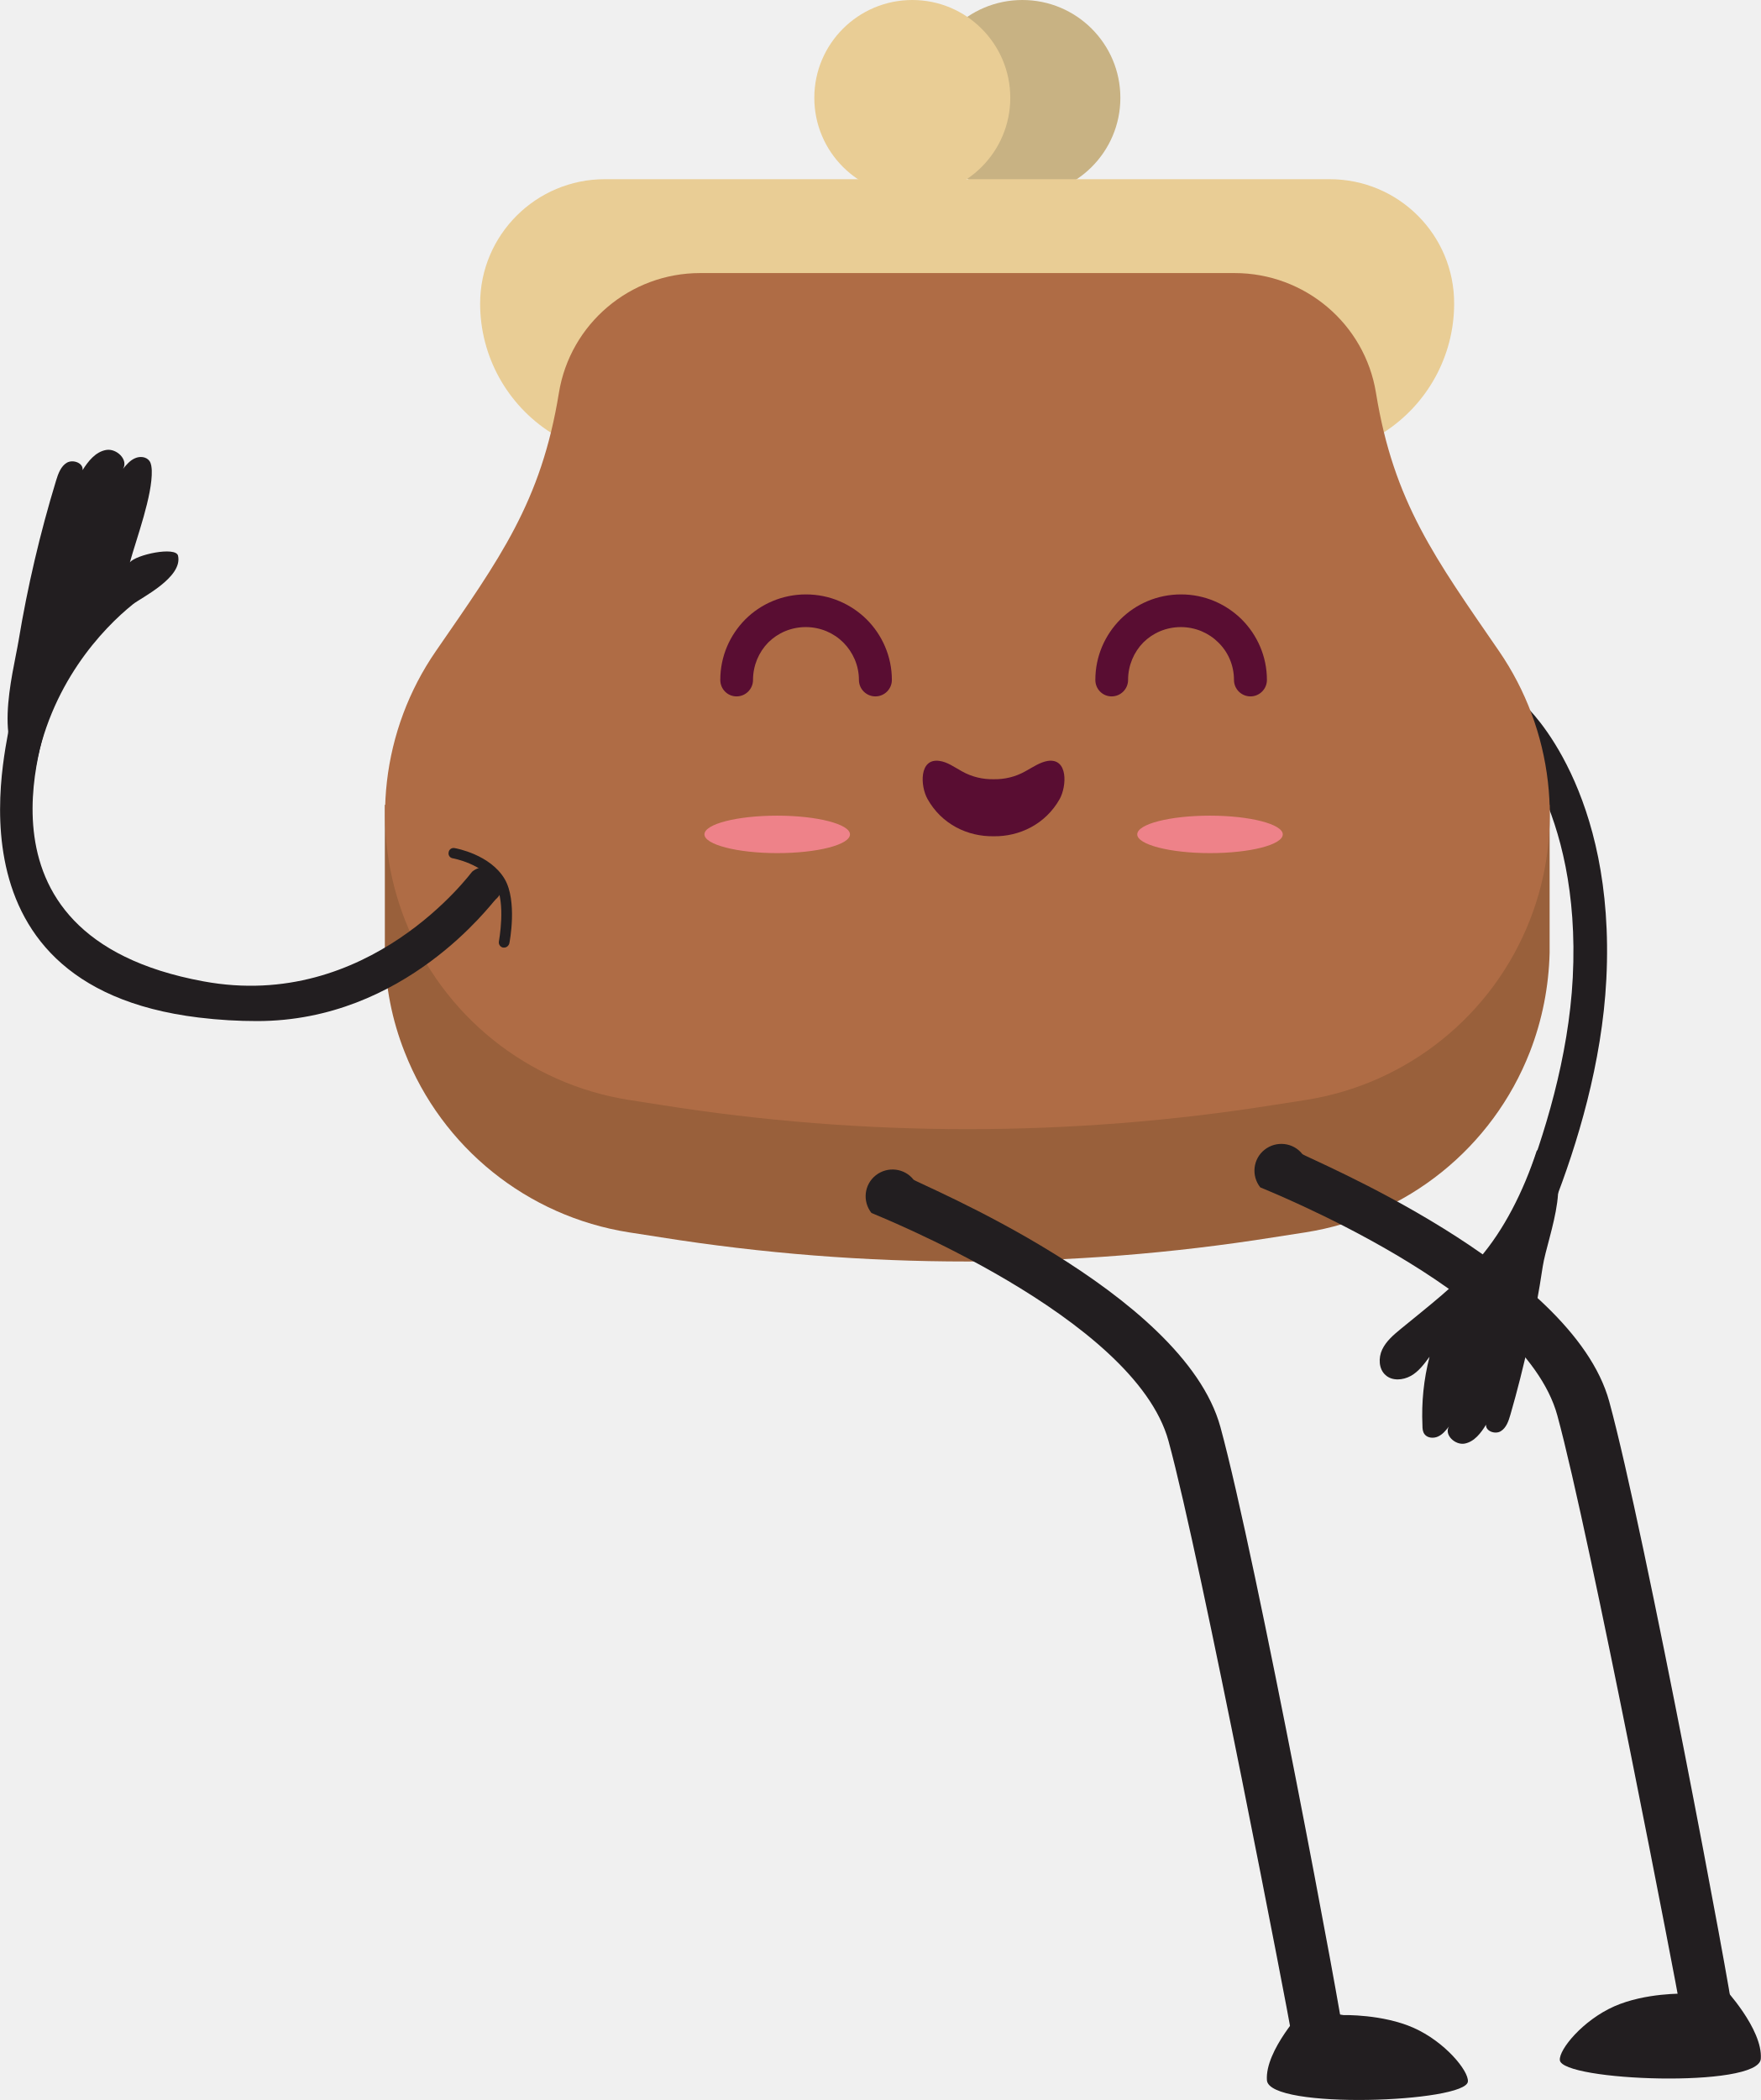
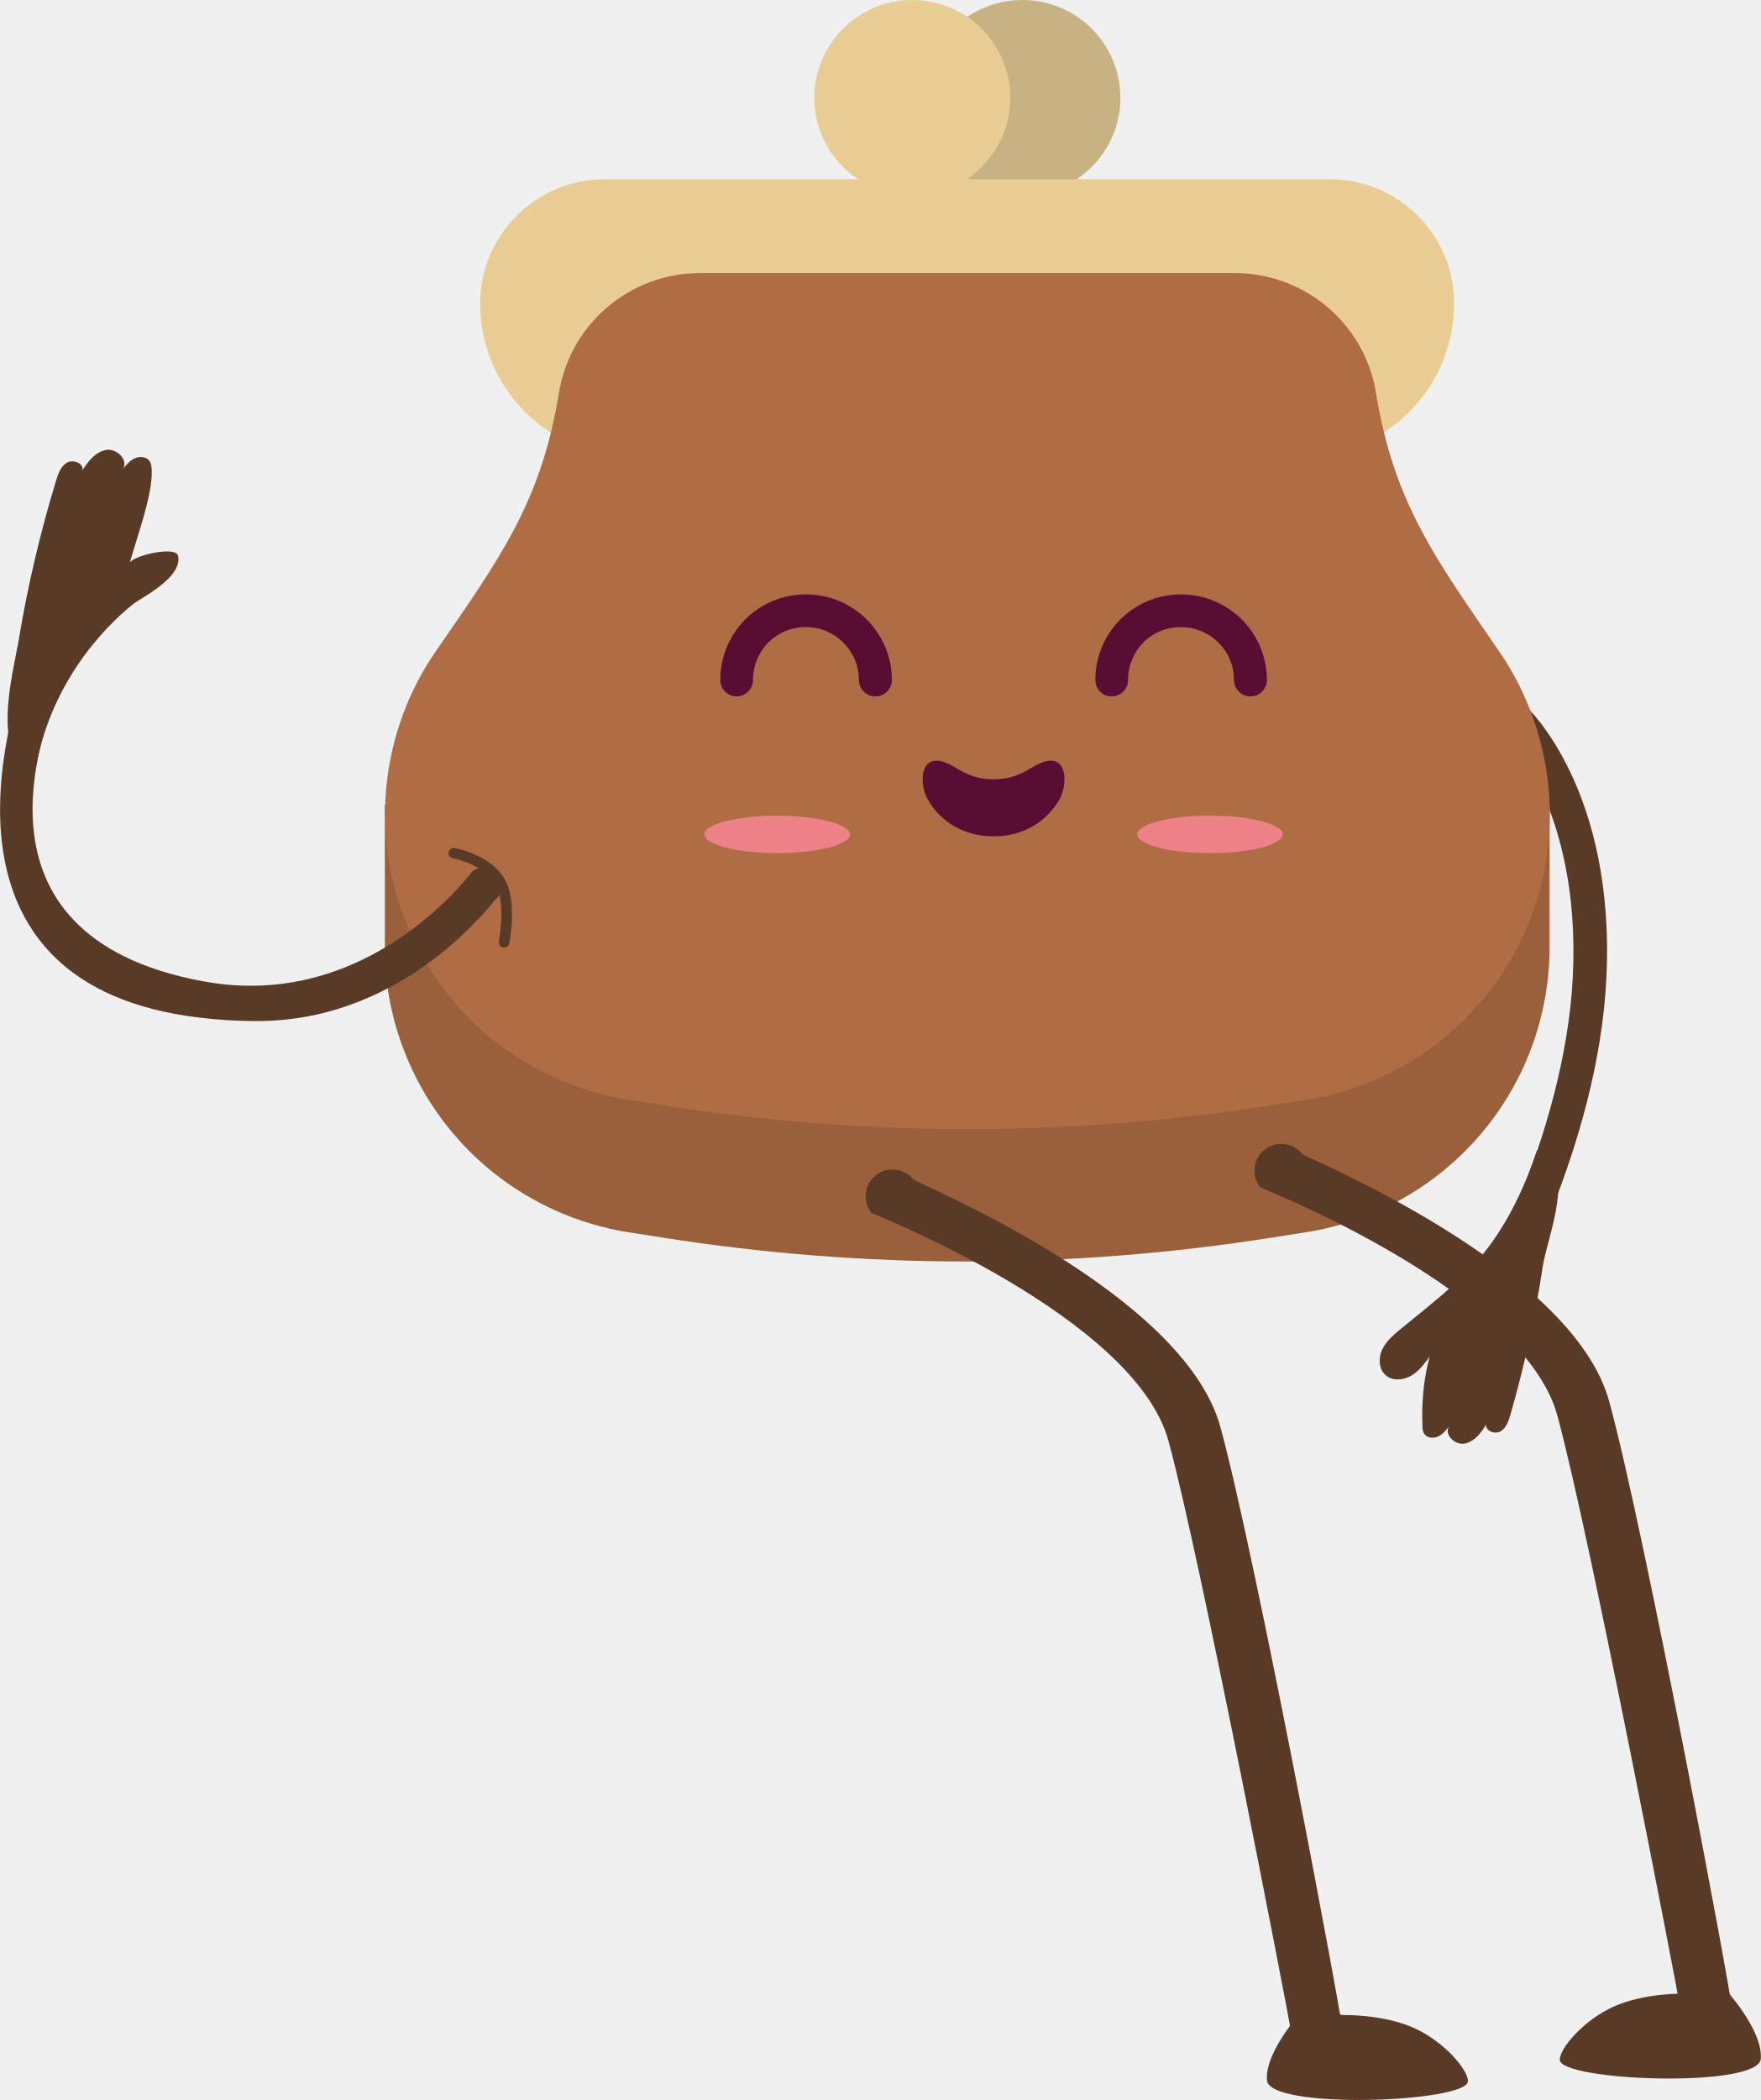
<svg xmlns="http://www.w3.org/2000/svg" width="208" height="248" viewBox="0 0 208 248" fill="none">
  <g clip-path="url(#clip0)">
-     <path d="M175.911 155.928C175.567 155.928 175.247 155.854 174.926 155.658C173.966 155.117 173.646 153.913 174.188 152.954C174.286 152.758 184.826 134.225 185.787 115.447C186.821 95.194 177.561 86.296 177.463 86.223C176.675 85.485 176.626 84.232 177.364 83.421C178.103 82.61 179.359 82.561 180.147 83.298C180.591 83.691 190.885 93.4 189.752 115.644C188.742 135.405 178.079 154.134 177.635 154.92C177.266 155.56 176.601 155.928 175.911 155.928Z" fill="#221E20" />
-     <path d="M178.423 167.062C178.201 167.824 177.93 168.635 177.265 169.029C176.6 169.422 175.468 169.004 175.542 168.242C174.95 169.225 174.162 170.257 173.03 170.479C171.897 170.7 170.567 169.446 171.158 168.463C170.788 168.93 170.419 169.397 169.877 169.643C169.36 169.889 168.621 169.84 168.277 169.373C168.055 169.078 168.03 168.709 168.03 168.34C167.907 165.612 168.178 162.884 168.868 160.229C168.227 161.09 167.587 161.974 166.651 162.491C165.715 163.007 164.459 163.105 163.671 162.392C162.859 161.679 162.809 160.352 163.277 159.369C163.745 158.386 164.607 157.649 165.444 156.96C168.671 154.306 172.044 151.75 174.778 148.579C177.61 145.285 179.925 140.812 181.551 135.847C186.451 137.641 182.806 145.924 182.24 149.562C181.353 155.486 180.073 161.335 178.423 167.062Z" fill="#221E20" />
+     <path d="M175.911 155.928C175.567 155.928 175.247 155.854 174.926 155.658C173.966 155.117 173.646 153.913 174.188 152.954C174.286 152.758 184.826 134.225 185.787 115.447C186.821 95.194 177.561 86.296 177.463 86.223C176.675 85.485 176.626 84.232 177.364 83.421C178.103 82.61 179.359 82.561 180.147 83.298C180.591 83.691 190.885 93.4 189.752 115.644C188.742 135.405 178.079 154.134 177.635 154.92C177.266 155.56 176.601 155.928 175.911 155.928Z" fill="#593A26" />
+     <path d="M178.423 167.062C178.201 167.824 177.93 168.635 177.265 169.029C176.6 169.422 175.468 169.004 175.542 168.242C174.95 169.225 174.162 170.257 173.03 170.479C171.897 170.7 170.567 169.446 171.158 168.463C170.788 168.93 170.419 169.397 169.877 169.643C169.36 169.889 168.621 169.84 168.277 169.373C168.055 169.078 168.03 168.709 168.03 168.34C167.907 165.612 168.178 162.884 168.868 160.229C168.227 161.09 167.587 161.974 166.651 162.491C165.715 163.007 164.459 163.105 163.671 162.392C162.859 161.679 162.809 160.352 163.277 159.369C163.745 158.386 164.607 157.649 165.444 156.96C168.671 154.306 172.044 151.75 174.778 148.579C177.61 145.285 179.925 140.812 181.551 135.847C186.451 137.641 182.806 145.924 182.24 149.562C181.353 155.486 180.073 161.335 178.423 167.062Z" fill="#593A26" />
    <path d="M183.053 95.046H180.368C179.482 92.932 178.374 90.868 177.019 88.951C169.532 78.087 164.582 71.401 162.514 58.497C161.184 50.337 154.116 44.315 145.841 44.315H82.673C74.374 44.315 67.33 50.313 66 58.497C63.907 71.401 58.982 78.087 51.495 88.951C50.165 90.892 49.057 92.932 48.146 95.046H45.461V112.522C45.535 116.479 46.299 120.461 47.801 124.246C52.209 135.527 62.282 143.638 74.275 145.531L78.068 146.121C102.054 149.93 126.484 149.93 150.447 146.121L154.239 145.531C166.232 143.638 176.305 135.527 180.713 124.246C182.191 120.461 182.954 116.479 183.053 112.522V95.046Z" fill="#99603B" />
    <path d="M120.771 23.104C127.164 23.104 132.346 17.932 132.346 11.552C132.346 5.172 127.164 0 120.771 0C114.378 0 109.196 5.172 109.196 11.552C109.196 17.932 114.378 23.104 120.771 23.104Z" fill="#C8B283" />
    <path d="M157.071 21.162H71.443C63.316 21.162 56.716 27.749 56.716 35.86C56.716 42.054 59.893 47.806 65.114 51.124L78.561 59.653H149.93L163.376 51.124C168.597 47.806 171.774 42.054 171.774 35.86C171.798 27.749 165.223 21.162 157.071 21.162Z" fill="#E9CD95" />
    <path d="M145.841 32.248H82.698C74.423 32.248 67.355 38.245 66.025 46.38C63.932 59.309 59.006 65.994 51.495 76.883C45.067 86.198 43.713 98.07 47.826 108.614C52.234 119.896 62.306 128.007 74.3 129.899L78.092 130.489C102.079 134.299 126.509 134.299 150.471 130.489L154.264 129.899C166.257 128.007 176.33 119.896 180.738 108.614C184.85 98.094 183.471 86.198 177.068 76.883C169.582 65.994 164.632 59.333 162.538 46.38C161.209 38.22 154.116 32.248 145.841 32.248Z" fill="#AF6C45" />
    <path d="M107.768 23.104C114.16 23.104 119.342 17.932 119.342 11.552C119.342 5.172 114.16 0 107.768 0C101.375 0 96.193 5.172 96.193 11.552C96.193 17.932 101.375 23.104 107.768 23.104Z" fill="#E9CD95" />
    <path fill-rule="evenodd" clip-rule="evenodd" d="M113.629 91.089C112.694 90.573 111.906 89.983 110.97 89.86C108.556 89.516 108.704 92.834 109.566 94.358C111.241 97.357 114.319 98.807 117.373 98.758C120.427 98.807 123.505 97.332 125.18 94.358C126.017 92.834 126.189 89.516 123.776 89.86C122.865 90.008 122.052 90.573 121.116 91.089C119.934 91.753 118.653 92.048 117.373 92.023C116.092 92.048 114.812 91.753 113.629 91.089Z" fill="#590D32" />
    <path fill-rule="evenodd" clip-rule="evenodd" d="M91.81 100.749C96.538 100.749 100.405 99.766 100.405 98.537C100.405 97.332 96.538 96.325 91.81 96.325C87.081 96.325 83.215 97.308 83.215 98.537C83.215 99.741 87.081 100.749 91.81 100.749Z" fill="#EE8289" />
    <path fill-rule="evenodd" clip-rule="evenodd" d="M142.935 100.749C147.664 100.749 151.53 99.766 151.53 98.537C151.53 97.332 147.664 96.325 142.935 96.325C138.207 96.325 134.34 97.308 134.34 98.537C134.34 99.741 138.182 100.749 142.935 100.749Z" fill="#EE8289" />
    <path fill-rule="evenodd" clip-rule="evenodd" d="M88.952 80.299C88.952 81.356 88.09 82.241 87.007 82.241C85.948 82.241 85.086 81.381 85.086 80.299C85.086 77.497 86.219 74.99 88.041 73.147C89.864 71.328 92.4 70.197 95.208 70.197C98.015 70.197 100.527 71.328 102.374 73.147C104.197 74.966 105.354 77.497 105.354 80.299C105.354 81.356 104.492 82.241 103.408 82.241C102.349 82.241 101.463 81.381 101.463 80.299C101.463 78.579 100.749 77.006 99.616 75.875C98.483 74.744 96.907 74.056 95.183 74.056C93.459 74.056 91.883 74.744 90.75 75.875C89.642 77.006 88.952 78.579 88.952 80.299Z" fill="#590D32" />
    <path fill-rule="evenodd" clip-rule="evenodd" d="M133.257 80.299C133.257 81.356 132.395 82.241 131.311 82.241C130.252 82.241 129.39 81.381 129.39 80.299C129.39 77.497 130.523 74.99 132.345 73.147C134.168 71.328 136.704 70.197 139.512 70.197C142.319 70.197 144.831 71.328 146.678 73.147C148.501 74.966 149.658 77.497 149.658 80.299C149.658 81.356 148.796 82.241 147.713 82.241C146.654 82.241 145.767 81.381 145.767 80.299C145.767 78.579 145.078 77.006 143.92 75.875C142.787 74.744 141.211 74.056 139.487 74.056C137.763 74.056 136.187 74.744 135.054 75.875C133.946 77.006 133.257 78.579 133.257 80.299Z" fill="#590D32" />
-     <path d="M201.498 240.086C201.326 240.086 201.153 240.061 200.981 240.036C199.257 239.766 198.075 238.119 198.346 236.399C198.371 236.227 187.83 181.318 183.964 167.16C179.95 152.438 148.944 140.296 148.87 140.222C147.787 138.846 148.008 136.855 149.387 135.773C150.766 134.692 152.761 134.913 153.845 136.289C154.19 136.707 185.712 149.464 190.096 165.513C194.332 181.023 204.749 236.694 204.626 237.456C204.38 238.98 203.025 240.086 201.498 240.086Z" fill="#221E20" />
-     <path d="M198.962 235.44C198.962 235.44 194.356 235.318 190.687 236.94C186.968 238.587 184.161 242.028 184.259 243.281C184.432 245.764 207.754 246.648 208 243.134C208.246 239.619 203.616 234.703 203.616 234.703L198.962 235.44Z" fill="#221E20" />
-     <path d="M155.569 243.109C155.397 243.109 155.224 243.084 155.052 243.059C153.328 242.789 152.146 241.142 152.417 239.422C152.441 239.25 141.901 184.341 138.035 170.183C134.02 155.461 103.015 143.319 102.941 143.245C101.857 141.868 102.079 139.878 103.458 138.796C104.837 137.715 106.832 137.936 107.916 139.312C108.26 139.73 139.783 152.487 144.167 168.536C148.403 184.046 158.82 239.717 158.697 240.479C158.45 242.002 157.096 243.109 155.569 243.109Z" fill="#221E20" />
-     <path d="M158.697 237.972C158.697 237.972 163.302 237.849 166.971 239.471C170.69 241.118 173.497 244.559 173.399 245.812C173.226 248.295 149.905 249.18 149.658 245.665C149.412 242.15 154.042 237.234 154.042 237.234L158.697 237.972Z" fill="#221E20" />
-     <path d="M30.365 120.584C28.173 120.584 25.883 120.461 23.469 120.166C-8.299 116.307 1.527 86.075 1.182 85.018C0.837 83.888 2.069 82.683 3.226 82.314C4.359 81.97 5.566 82.585 5.935 83.74C6.23 84.674 -5.59 110.433 24.011 115.889C43.614 119.527 55.657 103.034 55.78 102.936C56.691 102.174 58.046 102.272 58.809 103.182C59.573 104.091 59.474 105.443 58.563 106.205C58.07 106.623 47.899 120.584 30.365 120.584Z" fill="#221E20" />
-     <path d="M6.625 56.752C6.871 55.941 7.191 55.056 7.905 54.639C8.644 54.221 9.876 54.688 9.752 55.523C10.417 54.467 11.279 53.361 12.535 53.139C13.767 52.918 15.195 54.295 14.53 55.376C14.924 54.885 15.367 54.368 15.934 54.123C16.525 53.852 17.288 53.926 17.658 54.442C17.879 54.762 17.904 55.179 17.929 55.548C18.027 58.498 16.131 63.561 15.343 66.412C16.057 65.502 20.761 64.495 21.032 65.625C21.623 68.206 16.623 70.615 15.712 71.352C12.166 74.203 5.787 80.84 4.088 91.384C-1.207 89.344 1.527 79.635 2.192 75.678C3.251 69.288 4.729 62.971 6.625 56.752Z" fill="#221E20" />
-     <path d="M59.548 111.907C59.499 111.907 59.474 111.907 59.425 111.907C59.08 111.833 58.883 111.514 58.932 111.194C58.932 111.145 59.794 106.622 58.538 104.435C57.135 102.026 53.514 101.363 53.49 101.363C53.145 101.313 52.923 100.994 52.997 100.65C53.046 100.306 53.367 100.084 53.711 100.158C53.884 100.183 57.922 100.92 59.622 103.82C61.124 106.401 60.213 111.219 60.164 111.415C60.09 111.686 59.843 111.907 59.548 111.907Z" fill="#221E20" />
+     <path d="M201.498 240.086C201.326 240.086 201.153 240.061 200.981 240.036C199.257 239.766 198.075 238.119 198.346 236.399C198.371 236.227 187.83 181.318 183.964 167.16C179.95 152.438 148.944 140.296 148.87 140.222C147.787 138.846 148.008 136.855 149.387 135.773C150.766 134.692 152.761 134.913 153.845 136.289C154.19 136.707 185.712 149.464 190.096 165.513C194.332 181.023 204.749 236.694 204.626 237.456C204.38 238.98 203.025 240.086 201.498 240.086Z" fill="#593A26" />
+     <path d="M198.962 235.44C198.962 235.44 194.356 235.318 190.687 236.94C186.968 238.587 184.161 242.028 184.259 243.281C184.432 245.764 207.754 246.648 208 243.134C208.246 239.619 203.616 234.703 203.616 234.703L198.962 235.44Z" fill="#593A26" />
+     <path d="M155.569 243.109C155.397 243.109 155.224 243.084 155.052 243.059C153.328 242.789 152.146 241.142 152.417 239.422C152.441 239.25 141.901 184.341 138.035 170.183C134.02 155.461 103.015 143.319 102.941 143.245C101.857 141.868 102.079 139.878 103.458 138.796C104.837 137.715 106.832 137.936 107.916 139.312C108.26 139.73 139.783 152.487 144.167 168.536C148.403 184.046 158.82 239.717 158.697 240.479C158.45 242.002 157.096 243.109 155.569 243.109Z" fill="#593A26" />
+     <path d="M158.697 237.972C158.697 237.972 163.302 237.849 166.971 239.471C170.69 241.118 173.497 244.559 173.399 245.812C173.226 248.295 149.905 249.18 149.658 245.665C149.412 242.15 154.042 237.234 154.042 237.234L158.697 237.972Z" fill="#593A26" />
+     <path d="M30.365 120.584C28.173 120.584 25.883 120.461 23.469 120.166C-8.299 116.307 1.527 86.075 1.182 85.018C0.837 83.888 2.069 82.683 3.226 82.314C4.359 81.97 5.566 82.585 5.935 83.74C6.23 84.674 -5.59 110.433 24.011 115.889C43.614 119.527 55.657 103.034 55.78 102.936C56.691 102.174 58.046 102.272 58.809 103.182C59.573 104.091 59.474 105.443 58.563 106.205C58.07 106.623 47.899 120.584 30.365 120.584Z" fill="#593A26" />
+     <path d="M6.625 56.752C6.871 55.941 7.191 55.056 7.905 54.639C8.644 54.221 9.876 54.688 9.752 55.523C10.417 54.467 11.279 53.361 12.535 53.139C13.767 52.918 15.195 54.295 14.53 55.376C14.924 54.885 15.367 54.368 15.934 54.123C16.525 53.852 17.288 53.926 17.658 54.442C17.879 54.762 17.904 55.179 17.929 55.548C18.027 58.498 16.131 63.561 15.343 66.412C16.057 65.502 20.761 64.495 21.032 65.625C21.623 68.206 16.623 70.615 15.712 71.352C12.166 74.203 5.787 80.84 4.088 91.384C-1.207 89.344 1.527 79.635 2.192 75.678C3.251 69.288 4.729 62.971 6.625 56.752Z" fill="#593A26" />
+     <path d="M59.548 111.907C59.499 111.907 59.474 111.907 59.425 111.907C59.08 111.833 58.883 111.514 58.932 111.194C58.932 111.145 59.794 106.622 58.538 104.435C57.135 102.026 53.514 101.363 53.49 101.363C53.145 101.313 52.923 100.994 52.997 100.65C53.046 100.306 53.367 100.084 53.711 100.158C53.884 100.183 57.922 100.92 59.622 103.82C61.124 106.401 60.213 111.219 60.164 111.415C60.09 111.686 59.843 111.907 59.548 111.907Z" fill="#593A26" />
  </g>
  <defs>
    <clipPath id="clip0">
      <rect width="208" height="248" fill="white" />
    </clipPath>
  </defs>
</svg>
